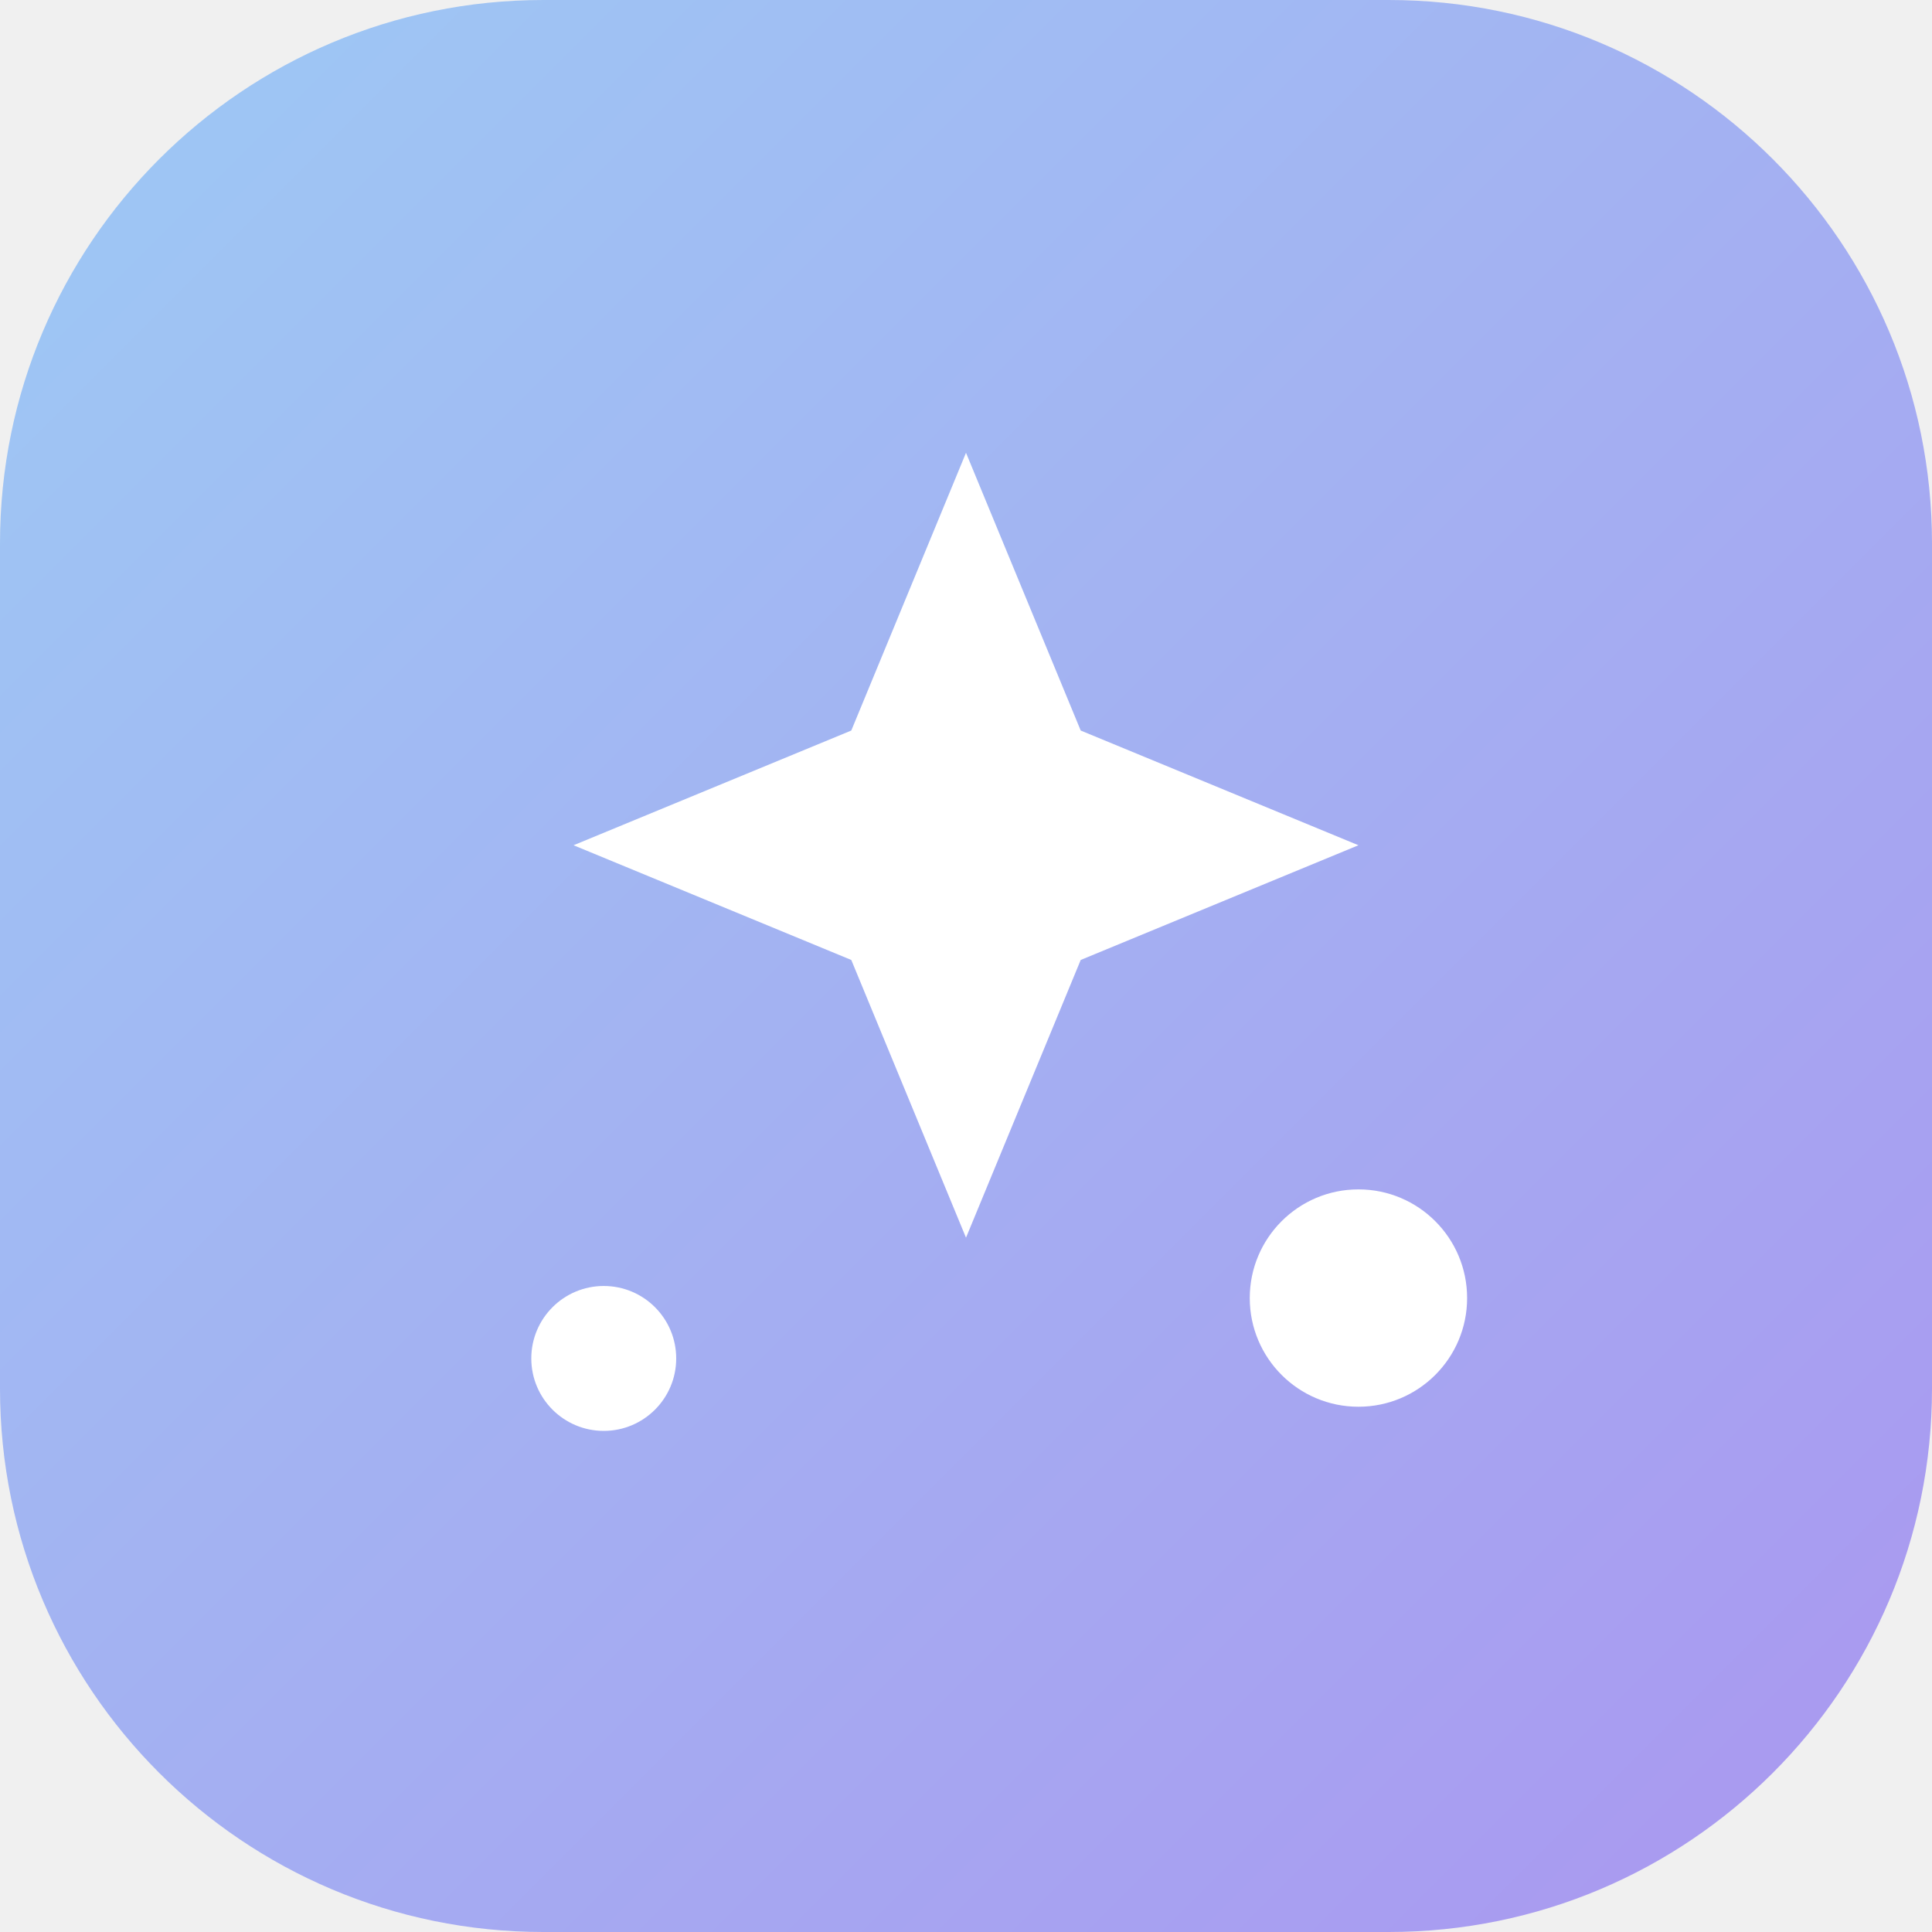
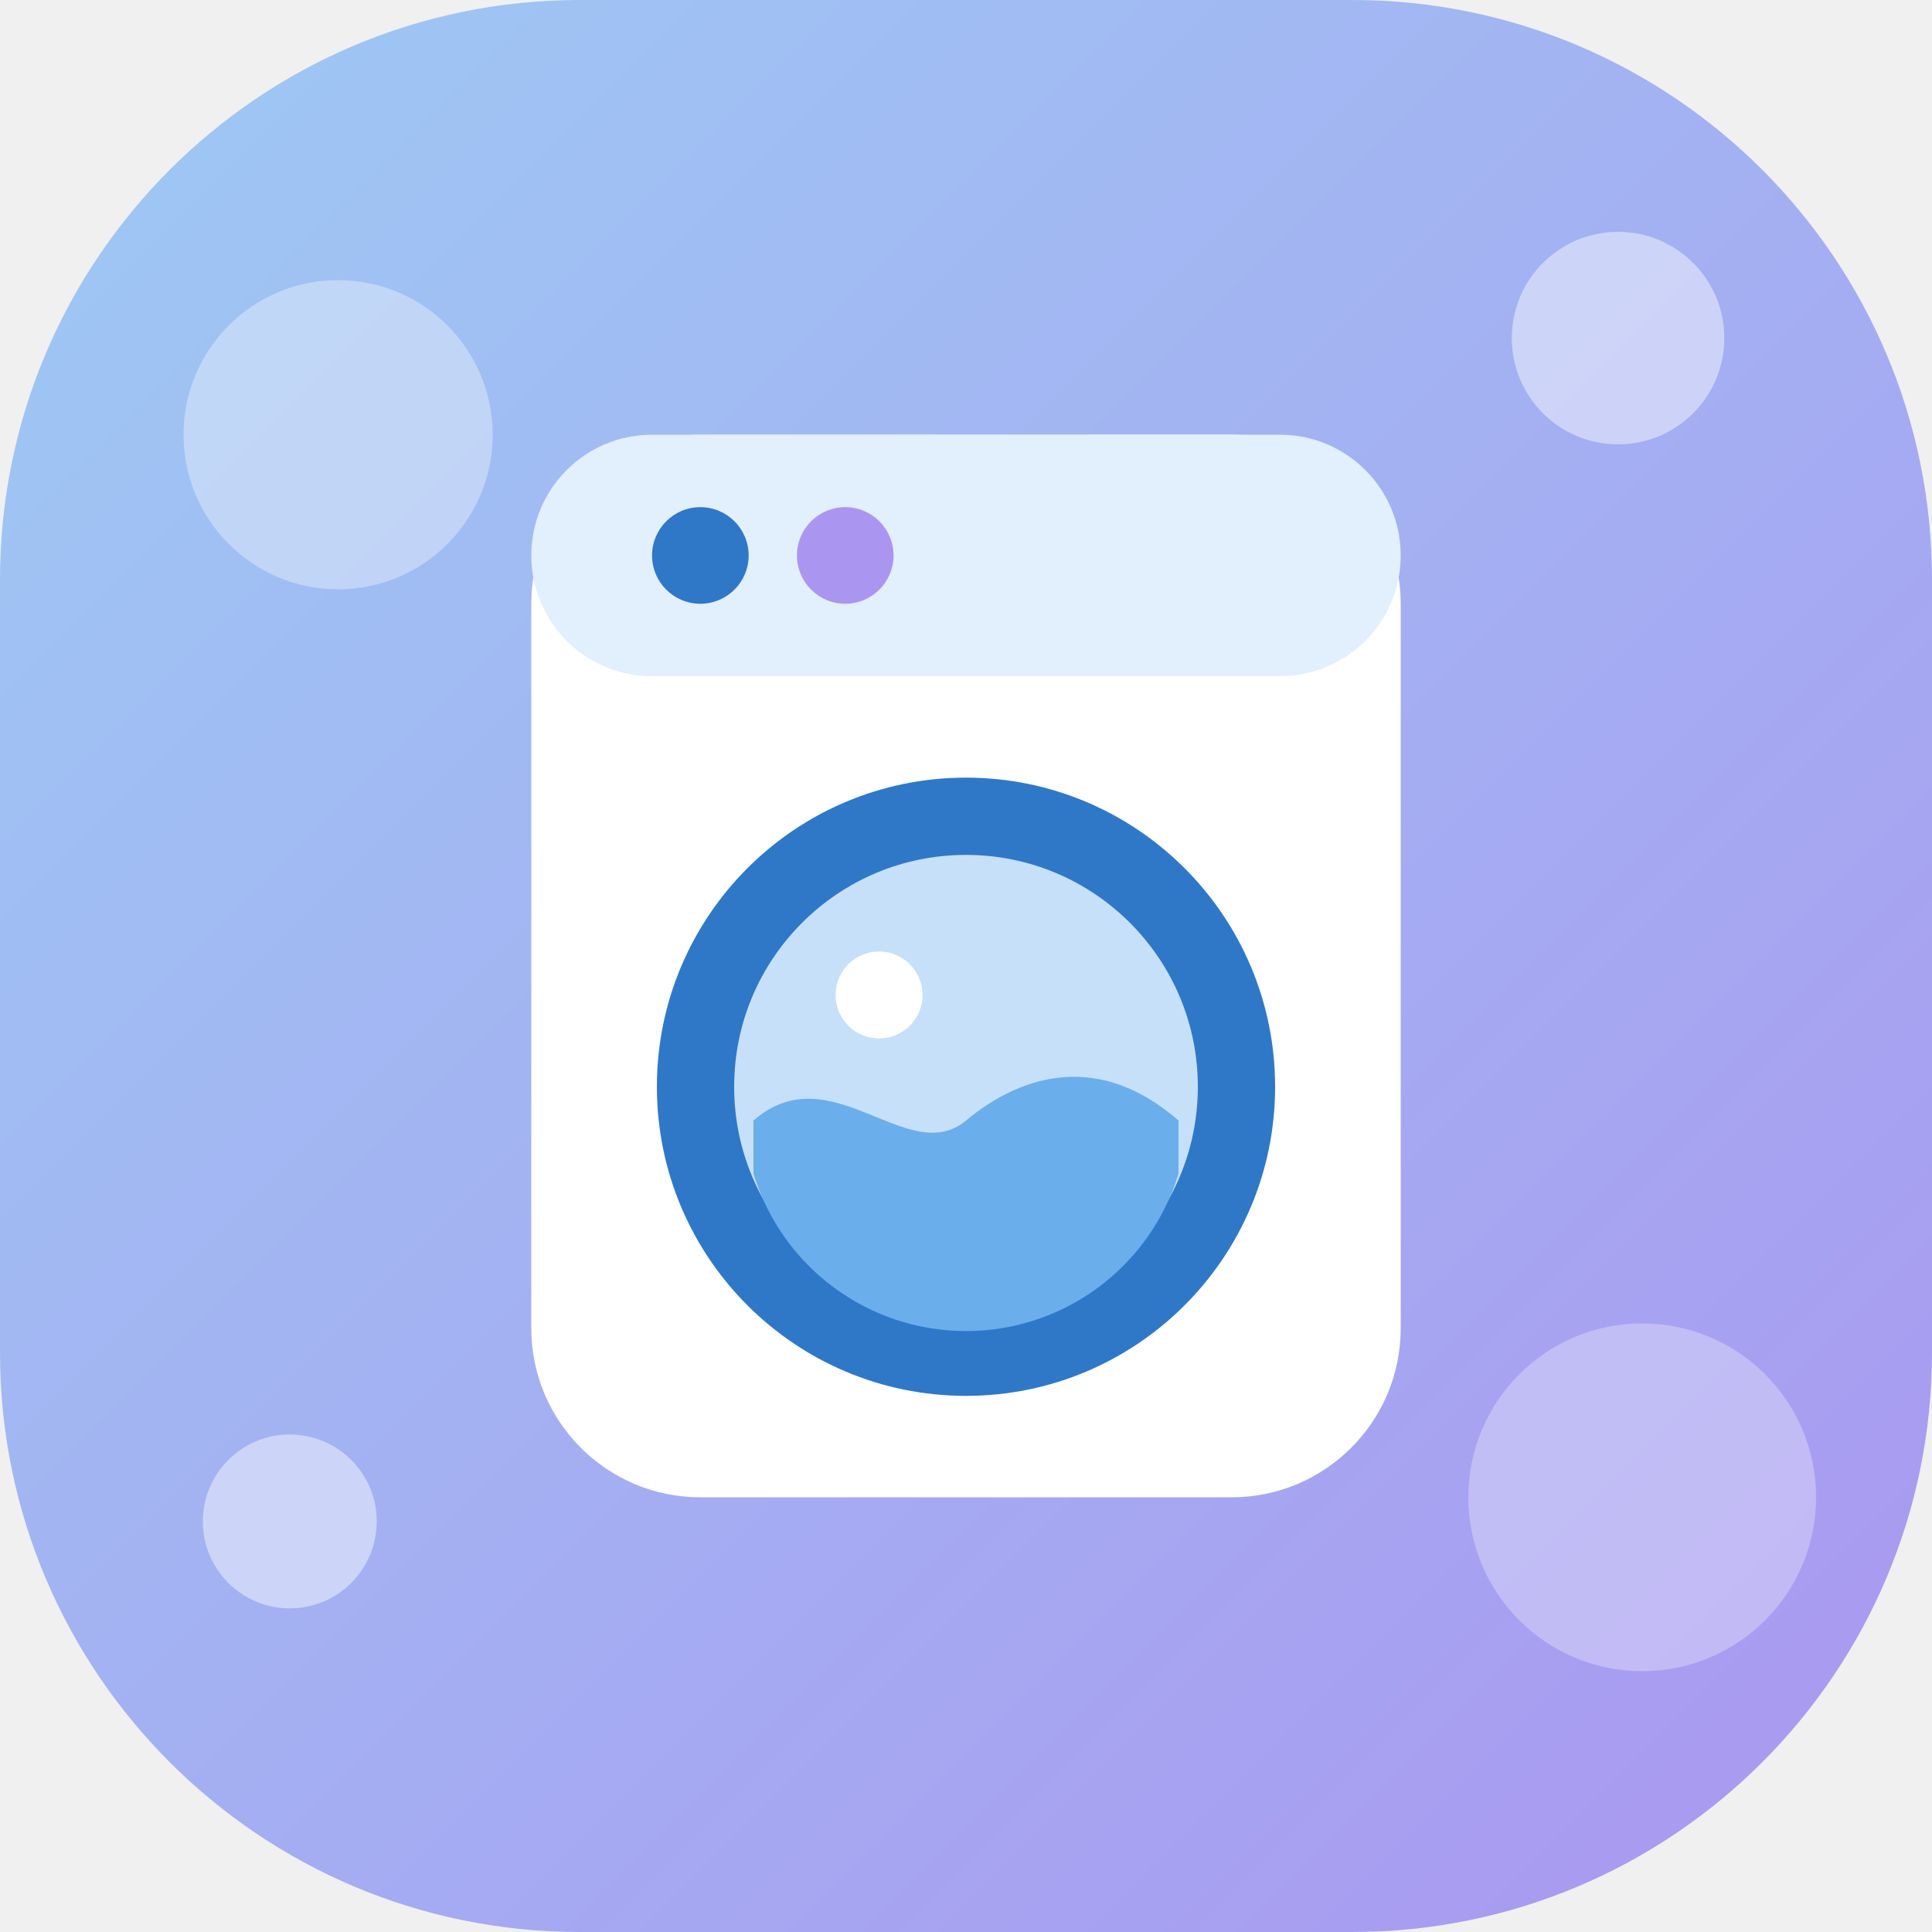
- <svg xmlns="http://www.w3.org/2000/svg" viewBox="0 0 32 32">
+ <svg xmlns="http://www.w3.org/2000/svg" viewBox="0 0 40 40">
  <defs>
    <linearGradient id="g" x1="0" y1="0" x2="1" y2="1">
      <stop offset="0" stop-color="#9dcaf4" />
      <stop offset="1" stop-color="#aa96f0" />
    </linearGradient>
  </defs>
-   <rect width="32" height="32" rx="9" fill="url(#g)" />
-   <path d="M16 7.5l1.9 4.6 4.6 1.9-4.6 1.9-1.9 4.6-1.9-4.6-4.6-1.9 4.6-1.9z" fill="#fff" />
-   <circle cx="22.5" cy="21.5" r="1.8" fill="#fff" />
-   <circle cx="10" cy="22.5" r="1.2" fill="#fff" />
+   <rect width="40" height="40" rx="12" fill="url(#g)" />
+   <circle cx="7" cy="9" r="3.2" fill="#fff" fill-opacity="0.35" />
+   <circle cx="33.5" cy="7" r="2.2" fill="#fff" fill-opacity="0.45" />
+   <circle cx="34" cy="31" r="3.6" fill="#fff" fill-opacity="0.3" />
+   <circle cx="6" cy="31.5" r="1.8" fill="#fff" fill-opacity="0.45" />
+   <rect x="11" y="9" width="18" height="22" rx="3.5" fill="#fff" />
+   <rect x="11" y="9" width="18" height="5" rx="2.5" fill="#e2effc" />
+   <circle cx="14.5" cy="11.5" r="1" fill="#2f78c8" />
+   <circle cx="17.5" cy="11.5" r="1" fill="#aa96f0" />
+   <circle cx="20" cy="22.5" r="5.6" fill="#c6e0f9" stroke="#2f78c8" stroke-width="1.6" />
+   <path d="M15.6 23.2c1.6-1.4 3.2 1 4.4 0s2.8-1.4 4.4 0v1.1a4.6 4.6 0 0 1-8.8 0z" fill="#6aaeec" />
+   <circle cx="18.2" cy="20.6" r="0.9" fill="#fff" />
</svg>
